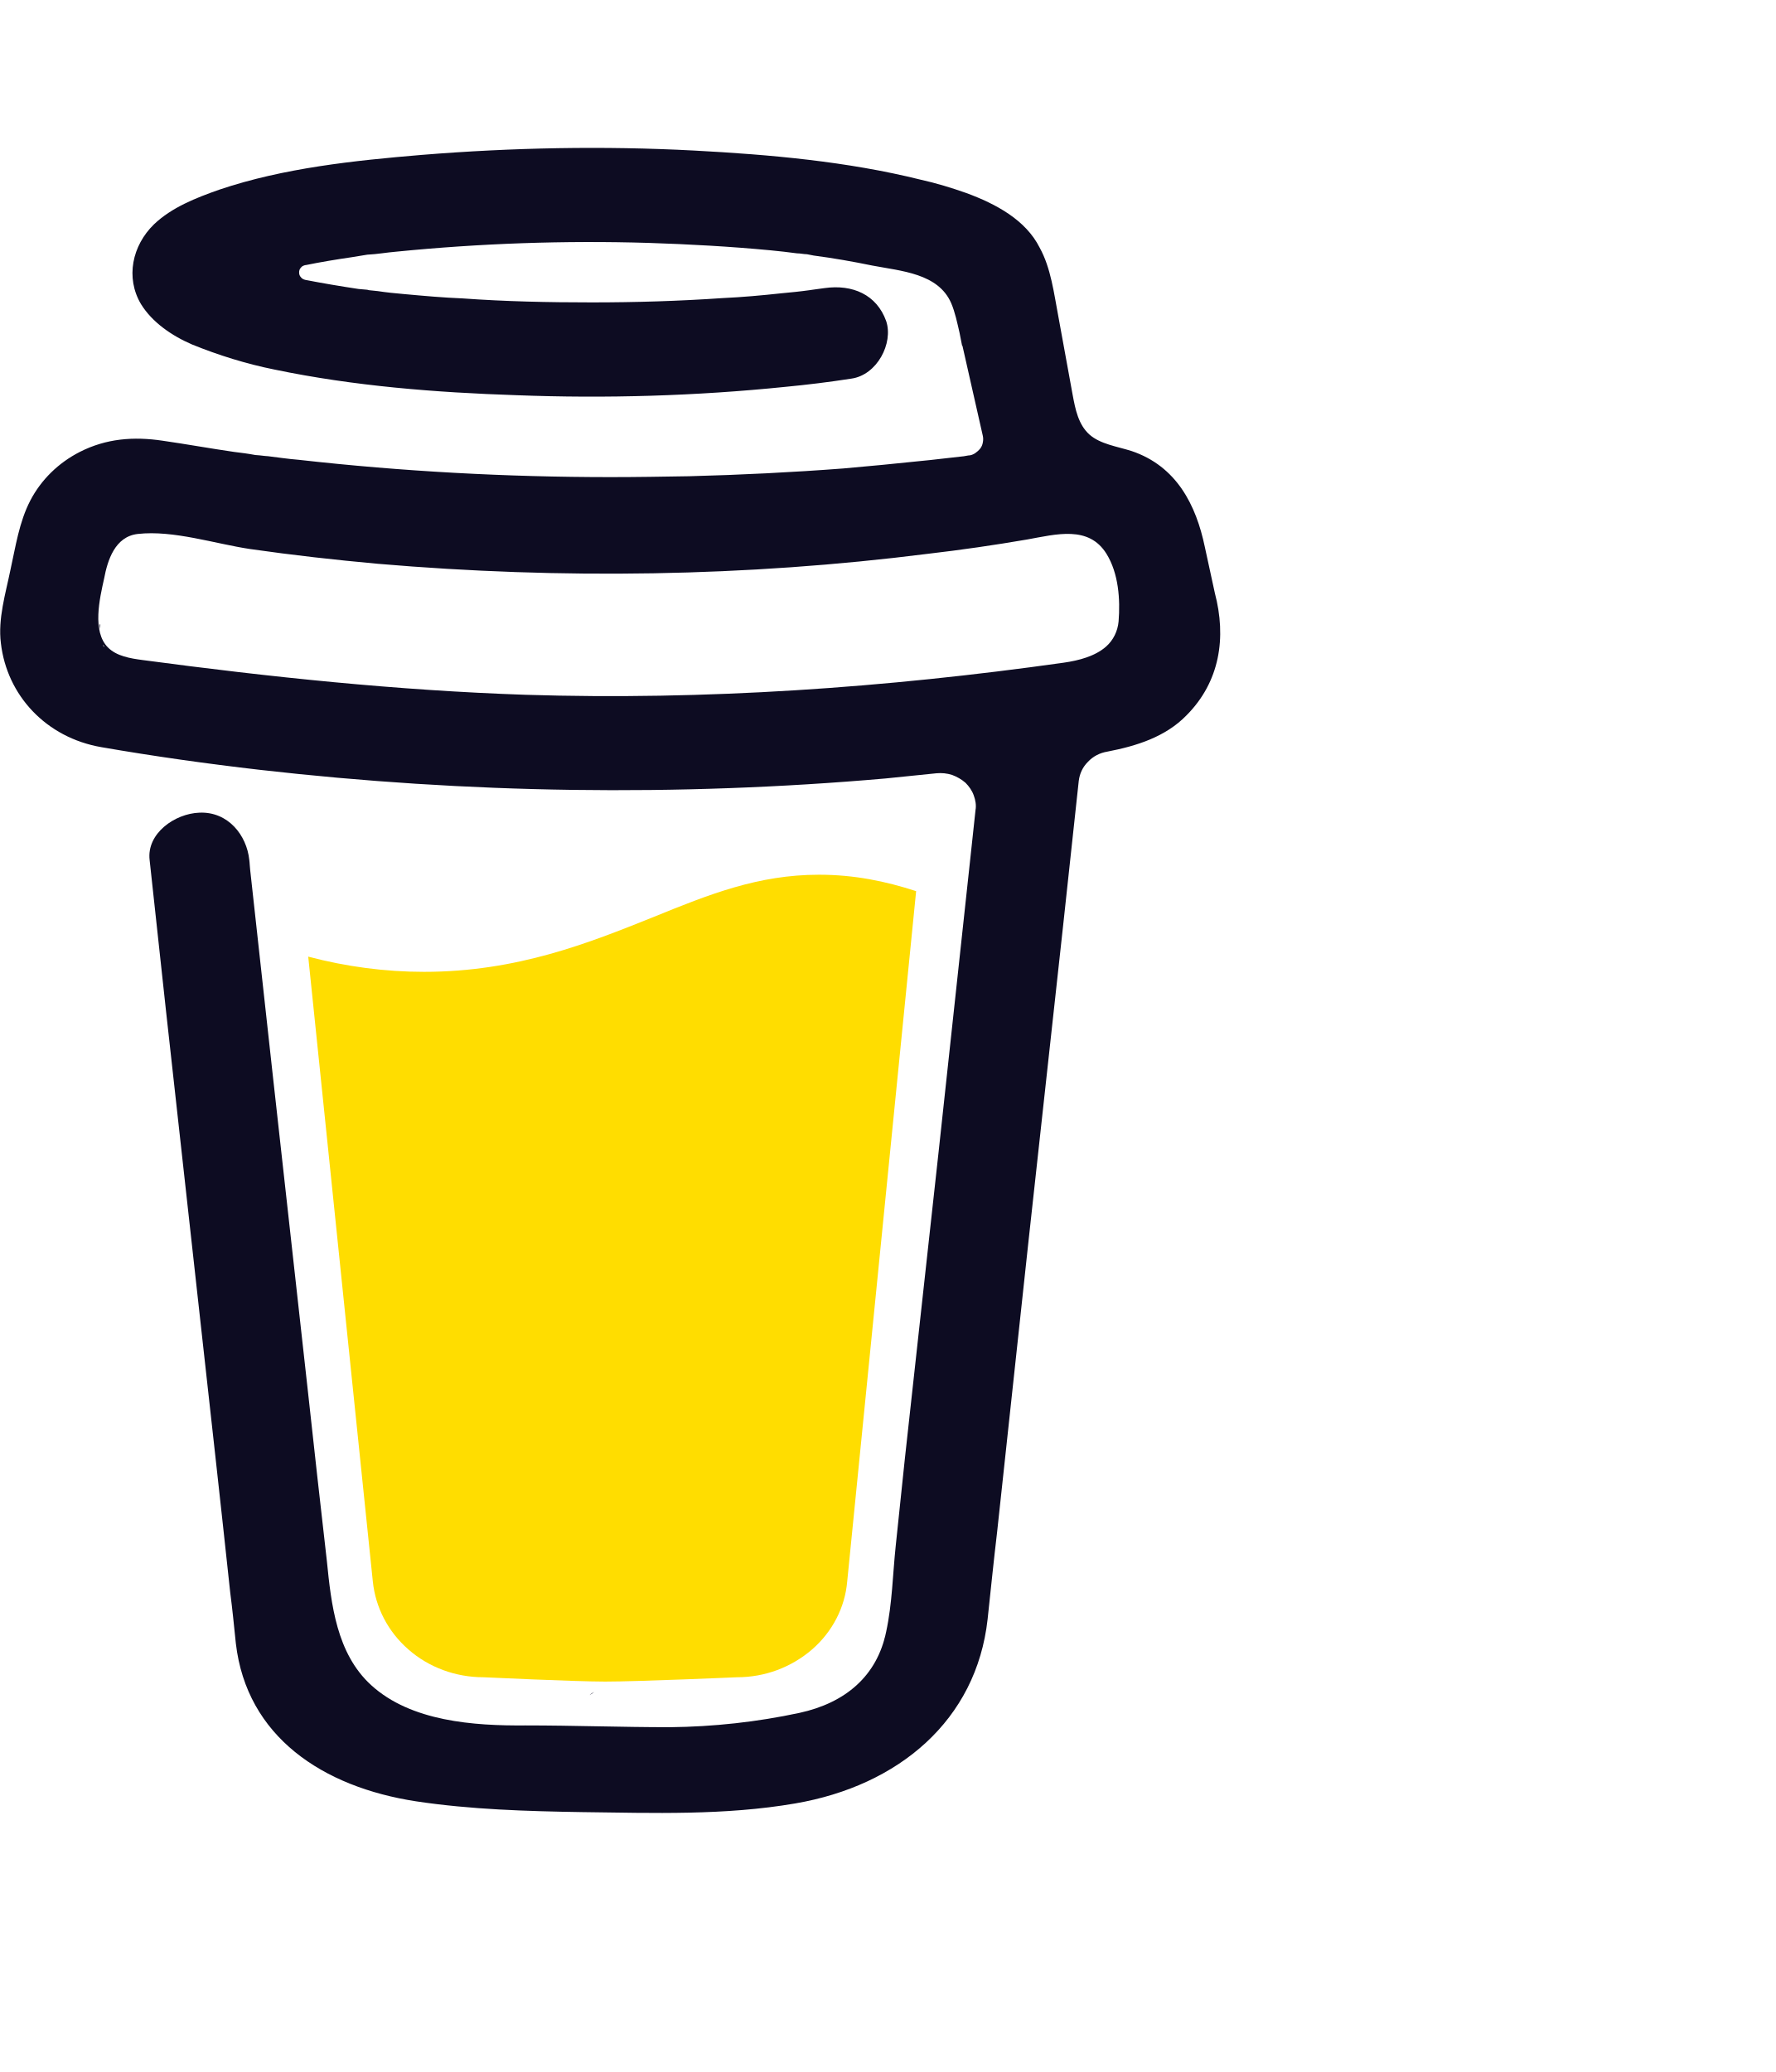
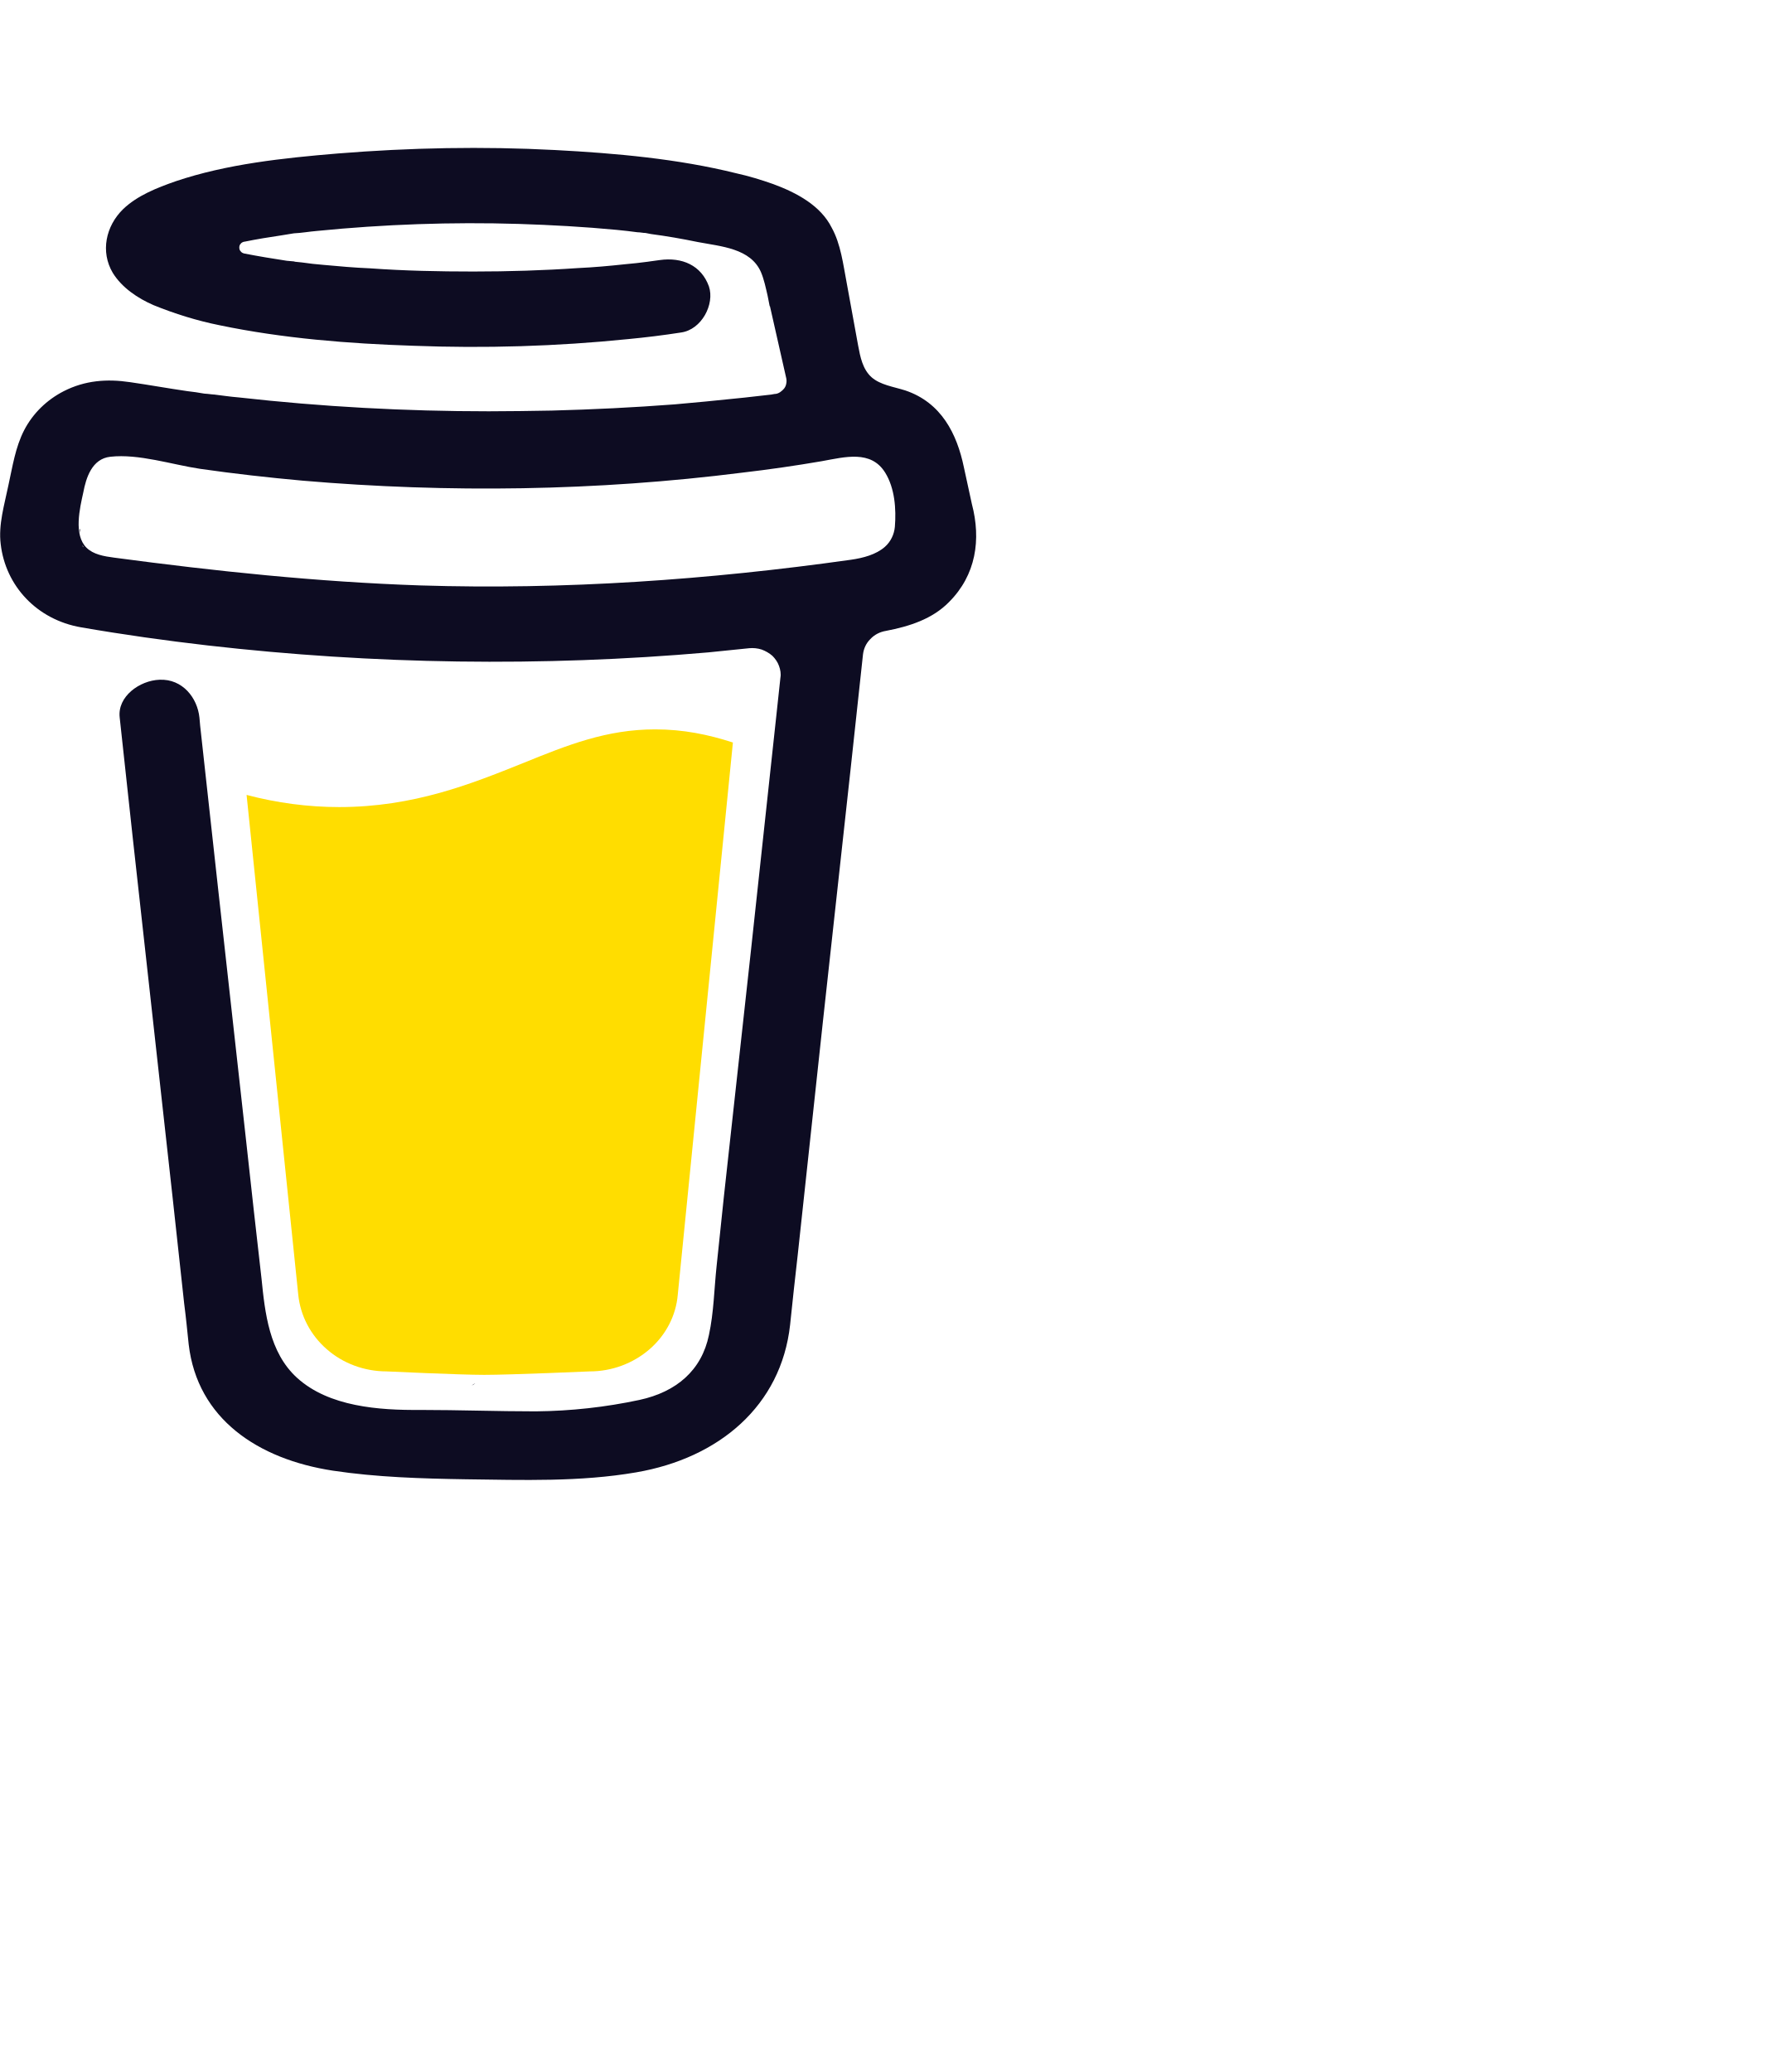
- <svg xmlns="http://www.w3.org/2000/svg" width="24px" height="28px" viewBox="0 0 16 16" version="1.1">
+ <svg xmlns="http://www.w3.org/2000/svg" width="24px" height="28px" viewBox="0 0 20 20" version="1.1">
  <g id="surface1">
    <path style=" stroke:none;fill-rule:nonzero;fill:rgb(5.098%,4.706%,13.333%);fill-opacity:1;" d="M 9.844 3.488 L 9.809 3.477 C 9.816 3.484 9.832 3.488 9.844 3.488 Z M 9.844 3.488 " />
    <path style=" stroke:none;fill-rule:nonzero;fill:rgb(5.098%,4.706%,13.333%);fill-opacity:1;" d="M 9.992 4.559 L 10.012 4.551 L 10.02 4.547 L 10.023 4.539 C 10.012 4.543 10.004 4.551 9.992 4.559 Z M 9.992 4.559 " />
    <path style=" stroke:none;fill-rule:nonzero;fill:rgb(5.098%,4.706%,13.333%);fill-opacity:1;" d="M 9.875 3.512 L 9.859 3.496 L 9.848 3.492 C 9.852 3.5 9.863 3.508 9.875 3.512 Z M 9.875 3.512 " />
    <path style=" stroke:none;fill-rule:nonzero;fill:rgb(5.098%,4.706%,13.333%);fill-opacity:1;" d="M 5.352 13.91 C 5.336 13.918 5.324 13.926 5.312 13.938 L 5.324 13.93 C 5.332 13.926 5.344 13.918 5.352 13.91 Z M 5.352 13.91 " />
    <path style=" stroke:none;fill-rule:nonzero;fill:rgb(5.098%,4.706%,13.333%);fill-opacity:1;" d="M 7.98 13.426 C 7.98 13.41 7.969 13.41 7.973 13.465 C 7.973 13.461 7.973 13.457 7.977 13.453 C 7.977 13.441 7.977 13.434 7.98 13.426 Z M 7.98 13.426 " />
    <path style=" stroke:none;fill-rule:nonzero;fill:rgb(5.098%,4.706%,13.333%);fill-opacity:1;" d="M 7.707 13.91 C 7.691 13.918 7.68 13.926 7.668 13.938 L 7.68 13.93 C 7.688 13.926 7.699 13.918 7.707 13.91 Z M 7.707 13.91 " />
    <path style=" stroke:none;fill-rule:nonzero;fill:rgb(5.098%,4.706%,13.333%);fill-opacity:1;" d="M 3.5 14.027 C 3.488 14.02 3.477 14.012 3.461 14.012 C 3.473 14.016 3.484 14.02 3.492 14.023 Z M 3.5 14.027 " />
    <path style=" stroke:none;fill-rule:nonzero;fill:rgb(5.098%,4.706%,13.333%);fill-opacity:1;" d="M 3.086 13.652 C 3.082 13.637 3.078 13.621 3.07 13.605 C 3.074 13.621 3.078 13.637 3.082 13.652 Z M 3.086 13.652 " />
    <path style=" stroke:none;fill-rule:nonzero;fill:rgb(100%,86.667%,0%);fill-opacity:1;" d="M 5.883 6.93 C 5.309 7.16 4.66 7.422 3.82 7.422 C 3.469 7.422 3.117 7.375 2.777 7.285 L 3.359 12.914 C 3.383 13.148 3.496 13.367 3.68 13.527 C 3.863 13.688 4.105 13.777 4.355 13.777 C 4.355 13.777 5.18 13.816 5.453 13.816 C 5.75 13.816 6.641 13.777 6.641 13.777 C 6.891 13.777 7.129 13.688 7.316 13.527 C 7.5 13.367 7.613 13.148 7.633 12.914 L 8.254 6.695 C 7.977 6.605 7.695 6.547 7.379 6.547 C 6.832 6.547 6.391 6.723 5.883 6.93 Z M 5.883 6.93 " />
    <path style=" stroke:none;fill-rule:nonzero;fill:rgb(5.098%,4.706%,13.333%);fill-opacity:1;" d="M 0.98 4.527 L 0.988 4.539 L 0.996 4.539 C 0.992 4.535 0.984 4.531 0.98 4.527 Z M 0.98 4.527 " />
    <path style=" stroke:none;fill-rule:nonzero;fill:rgb(5.098%,4.706%,13.333%);fill-opacity:1;" d="M 10.945 4.008 L 10.855 3.594 C 10.777 3.219 10.602 2.867 10.195 2.73 C 10.062 2.688 9.914 2.668 9.816 2.582 C 9.715 2.492 9.688 2.352 9.664 2.223 C 9.621 1.988 9.578 1.75 9.535 1.516 C 9.496 1.312 9.469 1.082 9.367 0.898 C 9.242 0.648 8.973 0.504 8.707 0.406 C 8.574 0.359 8.434 0.316 8.293 0.285 C 7.633 0.121 6.934 0.059 6.254 0.023 C 5.438 -0.02 4.617 -0.004 3.801 0.062 C 3.191 0.113 2.555 0.18 1.977 0.375 C 1.766 0.449 1.547 0.535 1.387 0.688 C 1.191 0.879 1.129 1.168 1.27 1.406 C 1.371 1.57 1.547 1.691 1.73 1.77 C 1.969 1.867 2.219 1.945 2.473 1.996 C 3.188 2.145 3.926 2.203 4.652 2.227 C 5.461 2.258 6.27 2.234 7.074 2.152 C 7.273 2.133 7.469 2.109 7.668 2.078 C 7.902 2.047 8.051 1.758 7.984 1.559 C 7.898 1.32 7.68 1.227 7.43 1.262 C 7.395 1.266 7.355 1.273 7.32 1.277 L 7.293 1.281 C 7.207 1.293 7.125 1.301 7.039 1.309 C 6.863 1.328 6.688 1.344 6.512 1.352 C 6.121 1.379 5.727 1.391 5.332 1.391 C 4.941 1.391 4.555 1.383 4.168 1.355 C 3.992 1.348 3.816 1.332 3.641 1.316 C 3.559 1.309 3.48 1.301 3.402 1.289 L 3.324 1.281 L 3.309 1.277 L 3.23 1.27 C 3.07 1.246 2.91 1.219 2.75 1.188 C 2.734 1.184 2.719 1.176 2.711 1.164 C 2.699 1.152 2.695 1.137 2.695 1.121 C 2.695 1.105 2.699 1.09 2.711 1.078 C 2.719 1.066 2.734 1.059 2.75 1.055 L 2.754 1.055 C 2.891 1.027 3.031 1.004 3.168 0.984 C 3.215 0.977 3.262 0.969 3.309 0.961 C 3.398 0.957 3.484 0.941 3.57 0.934 C 4.324 0.859 5.086 0.832 5.844 0.855 C 6.211 0.867 6.578 0.887 6.945 0.922 C 7.023 0.93 7.102 0.938 7.18 0.949 C 7.211 0.949 7.242 0.957 7.27 0.957 L 7.332 0.969 C 7.508 0.992 7.684 1.023 7.859 1.059 C 8.121 1.109 8.453 1.129 8.57 1.398 C 8.605 1.48 8.625 1.578 8.645 1.664 L 8.668 1.781 C 8.672 1.781 8.672 1.785 8.672 1.785 C 8.734 2.055 8.793 2.324 8.855 2.594 C 8.859 2.613 8.859 2.633 8.855 2.652 C 8.852 2.672 8.844 2.691 8.832 2.707 C 8.816 2.727 8.801 2.738 8.785 2.75 C 8.766 2.762 8.746 2.77 8.723 2.77 L 8.684 2.777 L 8.648 2.781 C 8.531 2.793 8.414 2.809 8.293 2.82 C 8.062 2.844 7.832 2.867 7.598 2.887 C 7.137 2.922 6.676 2.945 6.211 2.957 C 5.973 2.961 5.738 2.965 5.504 2.965 C 4.562 2.965 3.625 2.914 2.691 2.809 C 2.59 2.801 2.488 2.785 2.387 2.773 C 2.465 2.785 2.328 2.766 2.301 2.766 C 2.238 2.754 2.176 2.746 2.109 2.738 C 1.895 2.707 1.68 2.668 1.465 2.637 C 1.203 2.598 0.957 2.617 0.719 2.738 C 0.527 2.836 0.371 2.988 0.273 3.176 C 0.172 3.371 0.141 3.59 0.094 3.801 C 0.051 4.012 -0.02 4.242 0.008 4.461 C 0.062 4.93 0.414 5.312 0.914 5.398 C 1.387 5.48 1.863 5.547 2.34 5.602 C 4.211 5.816 6.102 5.844 7.977 5.68 C 8.133 5.664 8.285 5.648 8.438 5.633 C 8.484 5.629 8.531 5.633 8.578 5.648 C 8.621 5.664 8.664 5.688 8.699 5.719 C 8.73 5.75 8.758 5.789 8.773 5.832 C 8.789 5.875 8.797 5.922 8.789 5.965 L 8.742 6.402 C 8.648 7.281 8.551 8.16 8.457 9.039 C 8.355 9.965 8.254 10.887 8.152 11.812 C 8.125 12.074 8.098 12.332 8.07 12.594 C 8.043 12.848 8.039 13.113 7.984 13.367 C 7.902 13.766 7.617 14.008 7.203 14.098 C 6.82 14.18 6.43 14.223 6.035 14.227 C 5.602 14.227 5.168 14.211 4.734 14.211 C 4.27 14.215 3.703 14.176 3.344 13.848 C 3.031 13.562 2.984 13.117 2.945 12.73 C 2.887 12.219 2.828 11.703 2.773 11.191 L 2.457 8.348 L 2.254 6.504 C 2.25 6.473 2.25 6.441 2.246 6.414 C 2.223 6.191 2.055 5.977 1.797 5.988 C 1.574 5.996 1.32 6.176 1.348 6.414 L 1.496 7.777 L 1.809 10.602 C 1.898 11.406 1.988 12.207 2.074 13.012 C 2.094 13.164 2.109 13.32 2.125 13.473 C 2.223 14.312 2.906 14.766 3.75 14.895 C 4.242 14.969 4.746 14.984 5.246 14.992 C 5.887 15 6.531 15.023 7.164 14.914 C 8.098 14.754 8.797 14.164 8.898 13.254 C 8.926 12.992 8.953 12.727 8.984 12.465 C 9.078 11.594 9.172 10.723 9.266 9.852 L 9.578 7.008 L 9.719 5.703 C 9.727 5.637 9.754 5.578 9.801 5.531 C 9.848 5.48 9.91 5.449 9.977 5.438 C 10.242 5.387 10.5 5.305 10.688 5.113 C 10.992 4.809 11.051 4.41 10.945 4.008 Z M 0.902 4.289 C 0.906 4.289 0.898 4.32 0.895 4.336 C 0.895 4.312 0.895 4.293 0.902 4.289 Z M 0.926 4.48 C 0.93 4.477 0.938 4.484 0.941 4.496 C 0.934 4.488 0.926 4.48 0.926 4.48 Z M 0.953 4.512 C 0.961 4.527 0.965 4.535 0.953 4.512 Z M 1.004 4.551 C 1.004 4.551 1.008 4.555 1.008 4.555 C 1.008 4.555 1.004 4.551 1.004 4.551 Z M 9.965 4.492 C 9.867 4.578 9.723 4.617 9.582 4.637 C 7.98 4.863 6.355 4.977 4.734 4.926 C 3.578 4.887 2.43 4.766 1.285 4.613 C 1.172 4.598 1.051 4.578 0.973 4.5 C 0.828 4.355 0.898 4.059 0.938 3.879 C 0.969 3.715 1.035 3.5 1.242 3.477 C 1.562 3.441 1.938 3.566 2.254 3.613 C 2.637 3.668 3.02 3.711 3.406 3.746 C 5.051 3.887 6.723 3.863 8.359 3.656 C 8.66 3.621 8.957 3.578 9.254 3.527 C 9.516 3.48 9.809 3.398 9.969 3.656 C 10.078 3.832 10.094 4.066 10.078 4.266 C 10.07 4.352 10.031 4.434 9.965 4.492 Z M 9.965 4.492 " />
  </g>
</svg>
